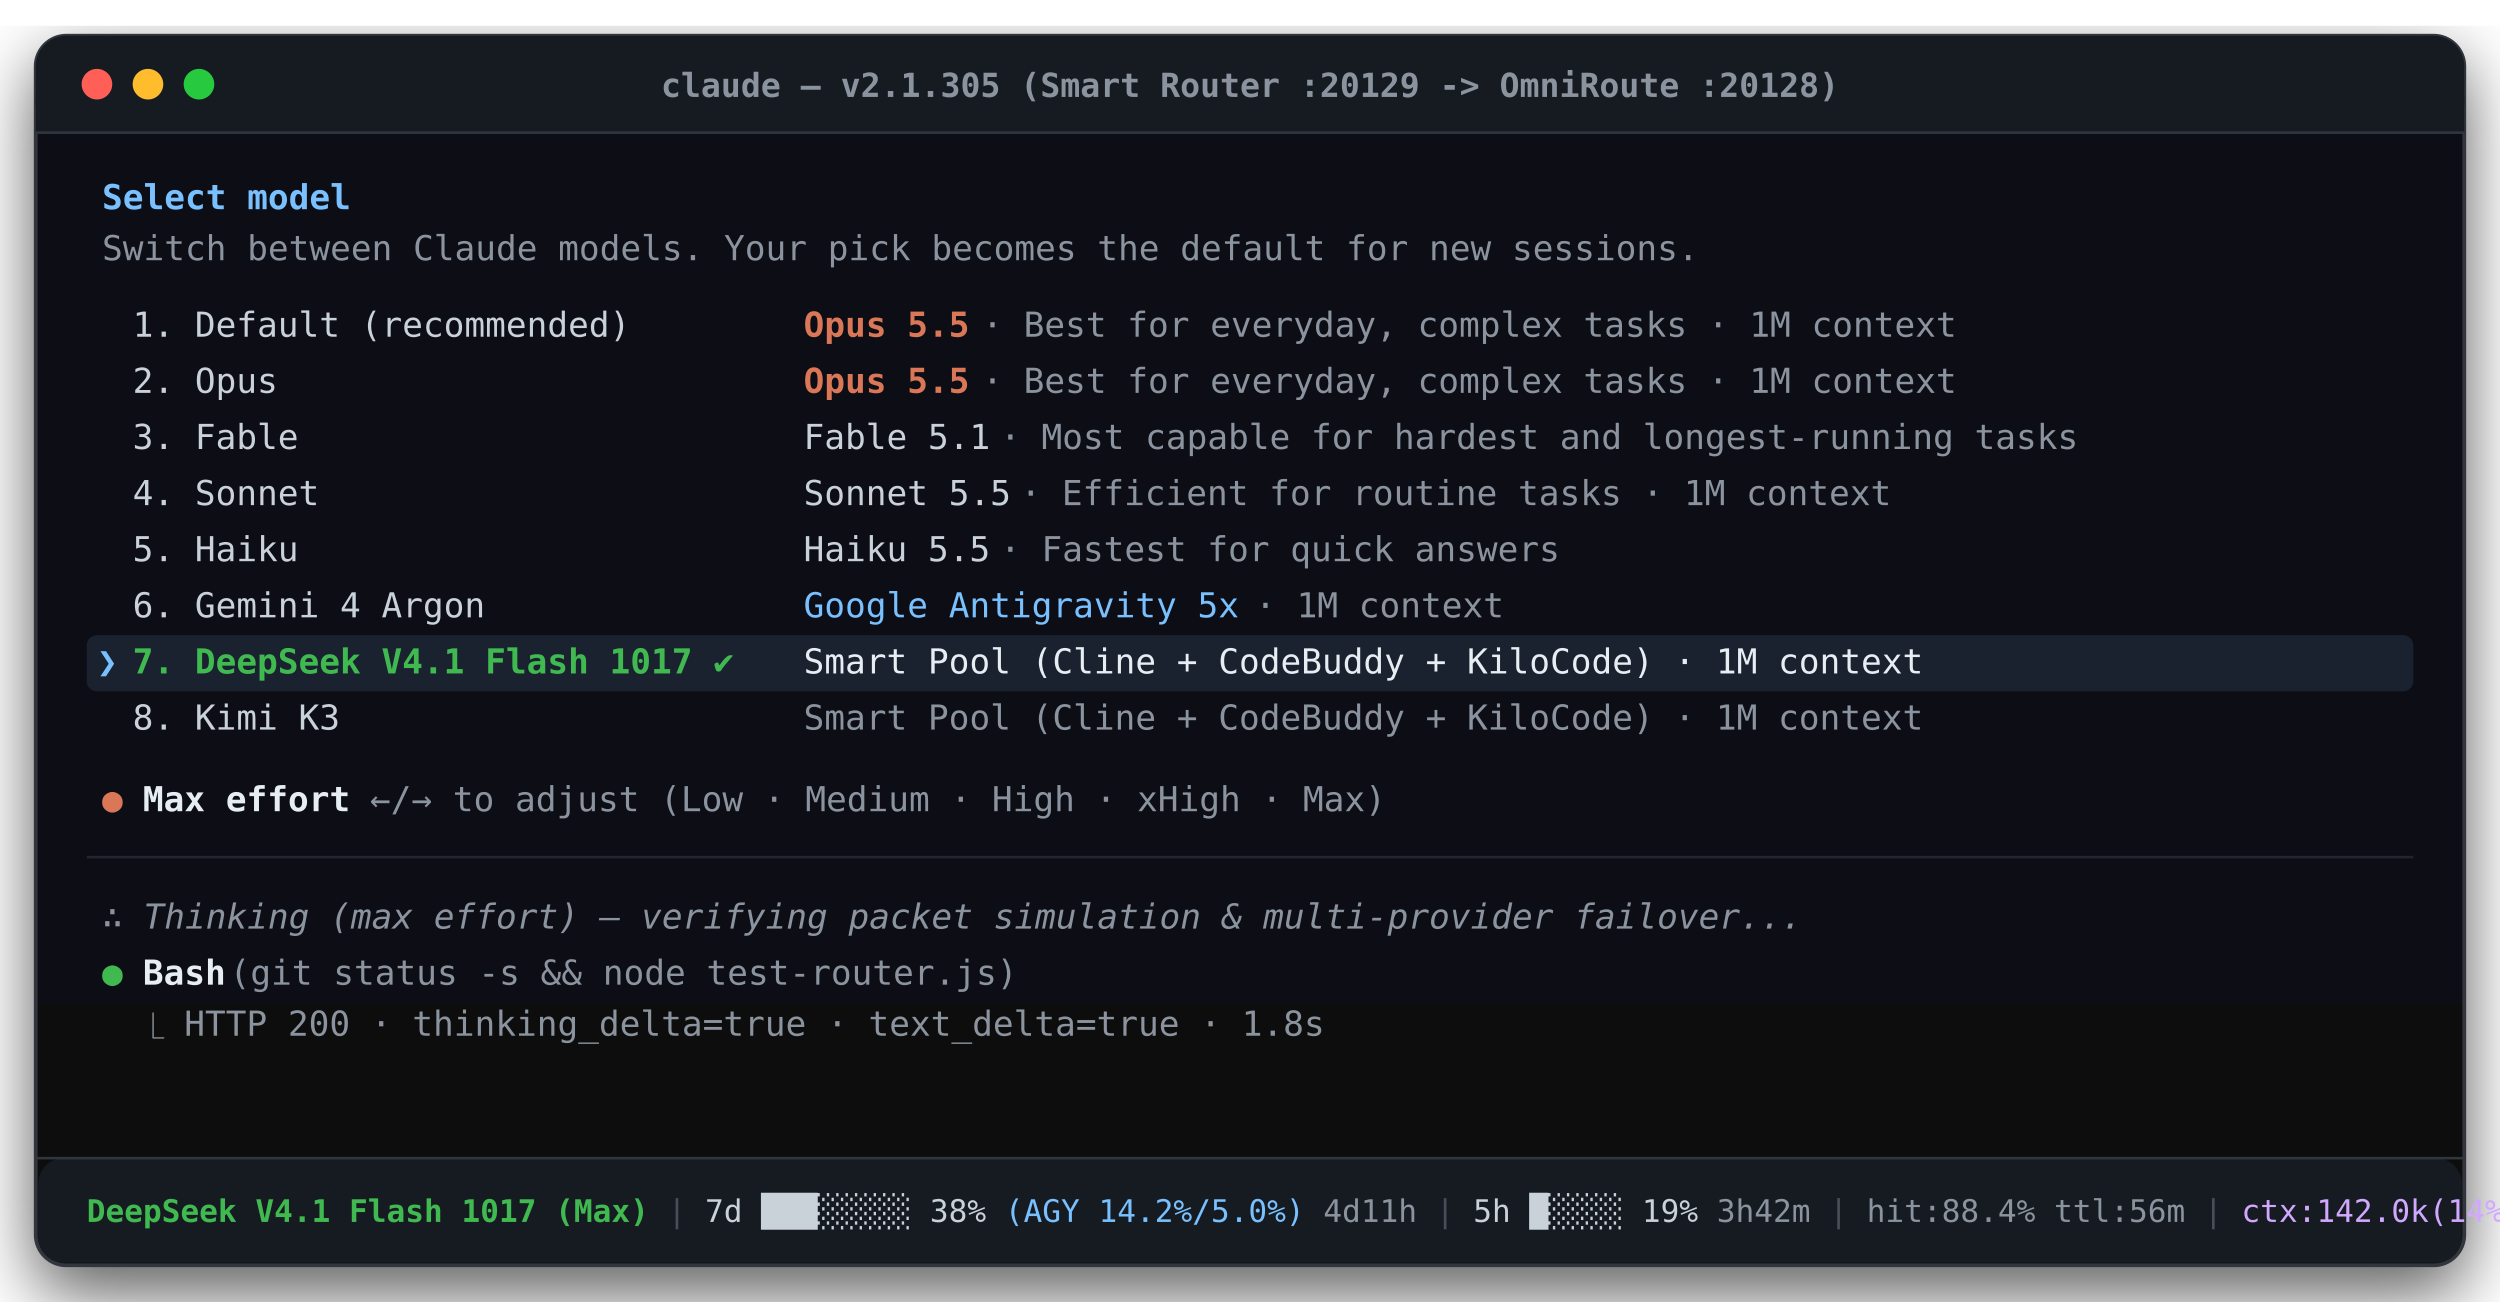
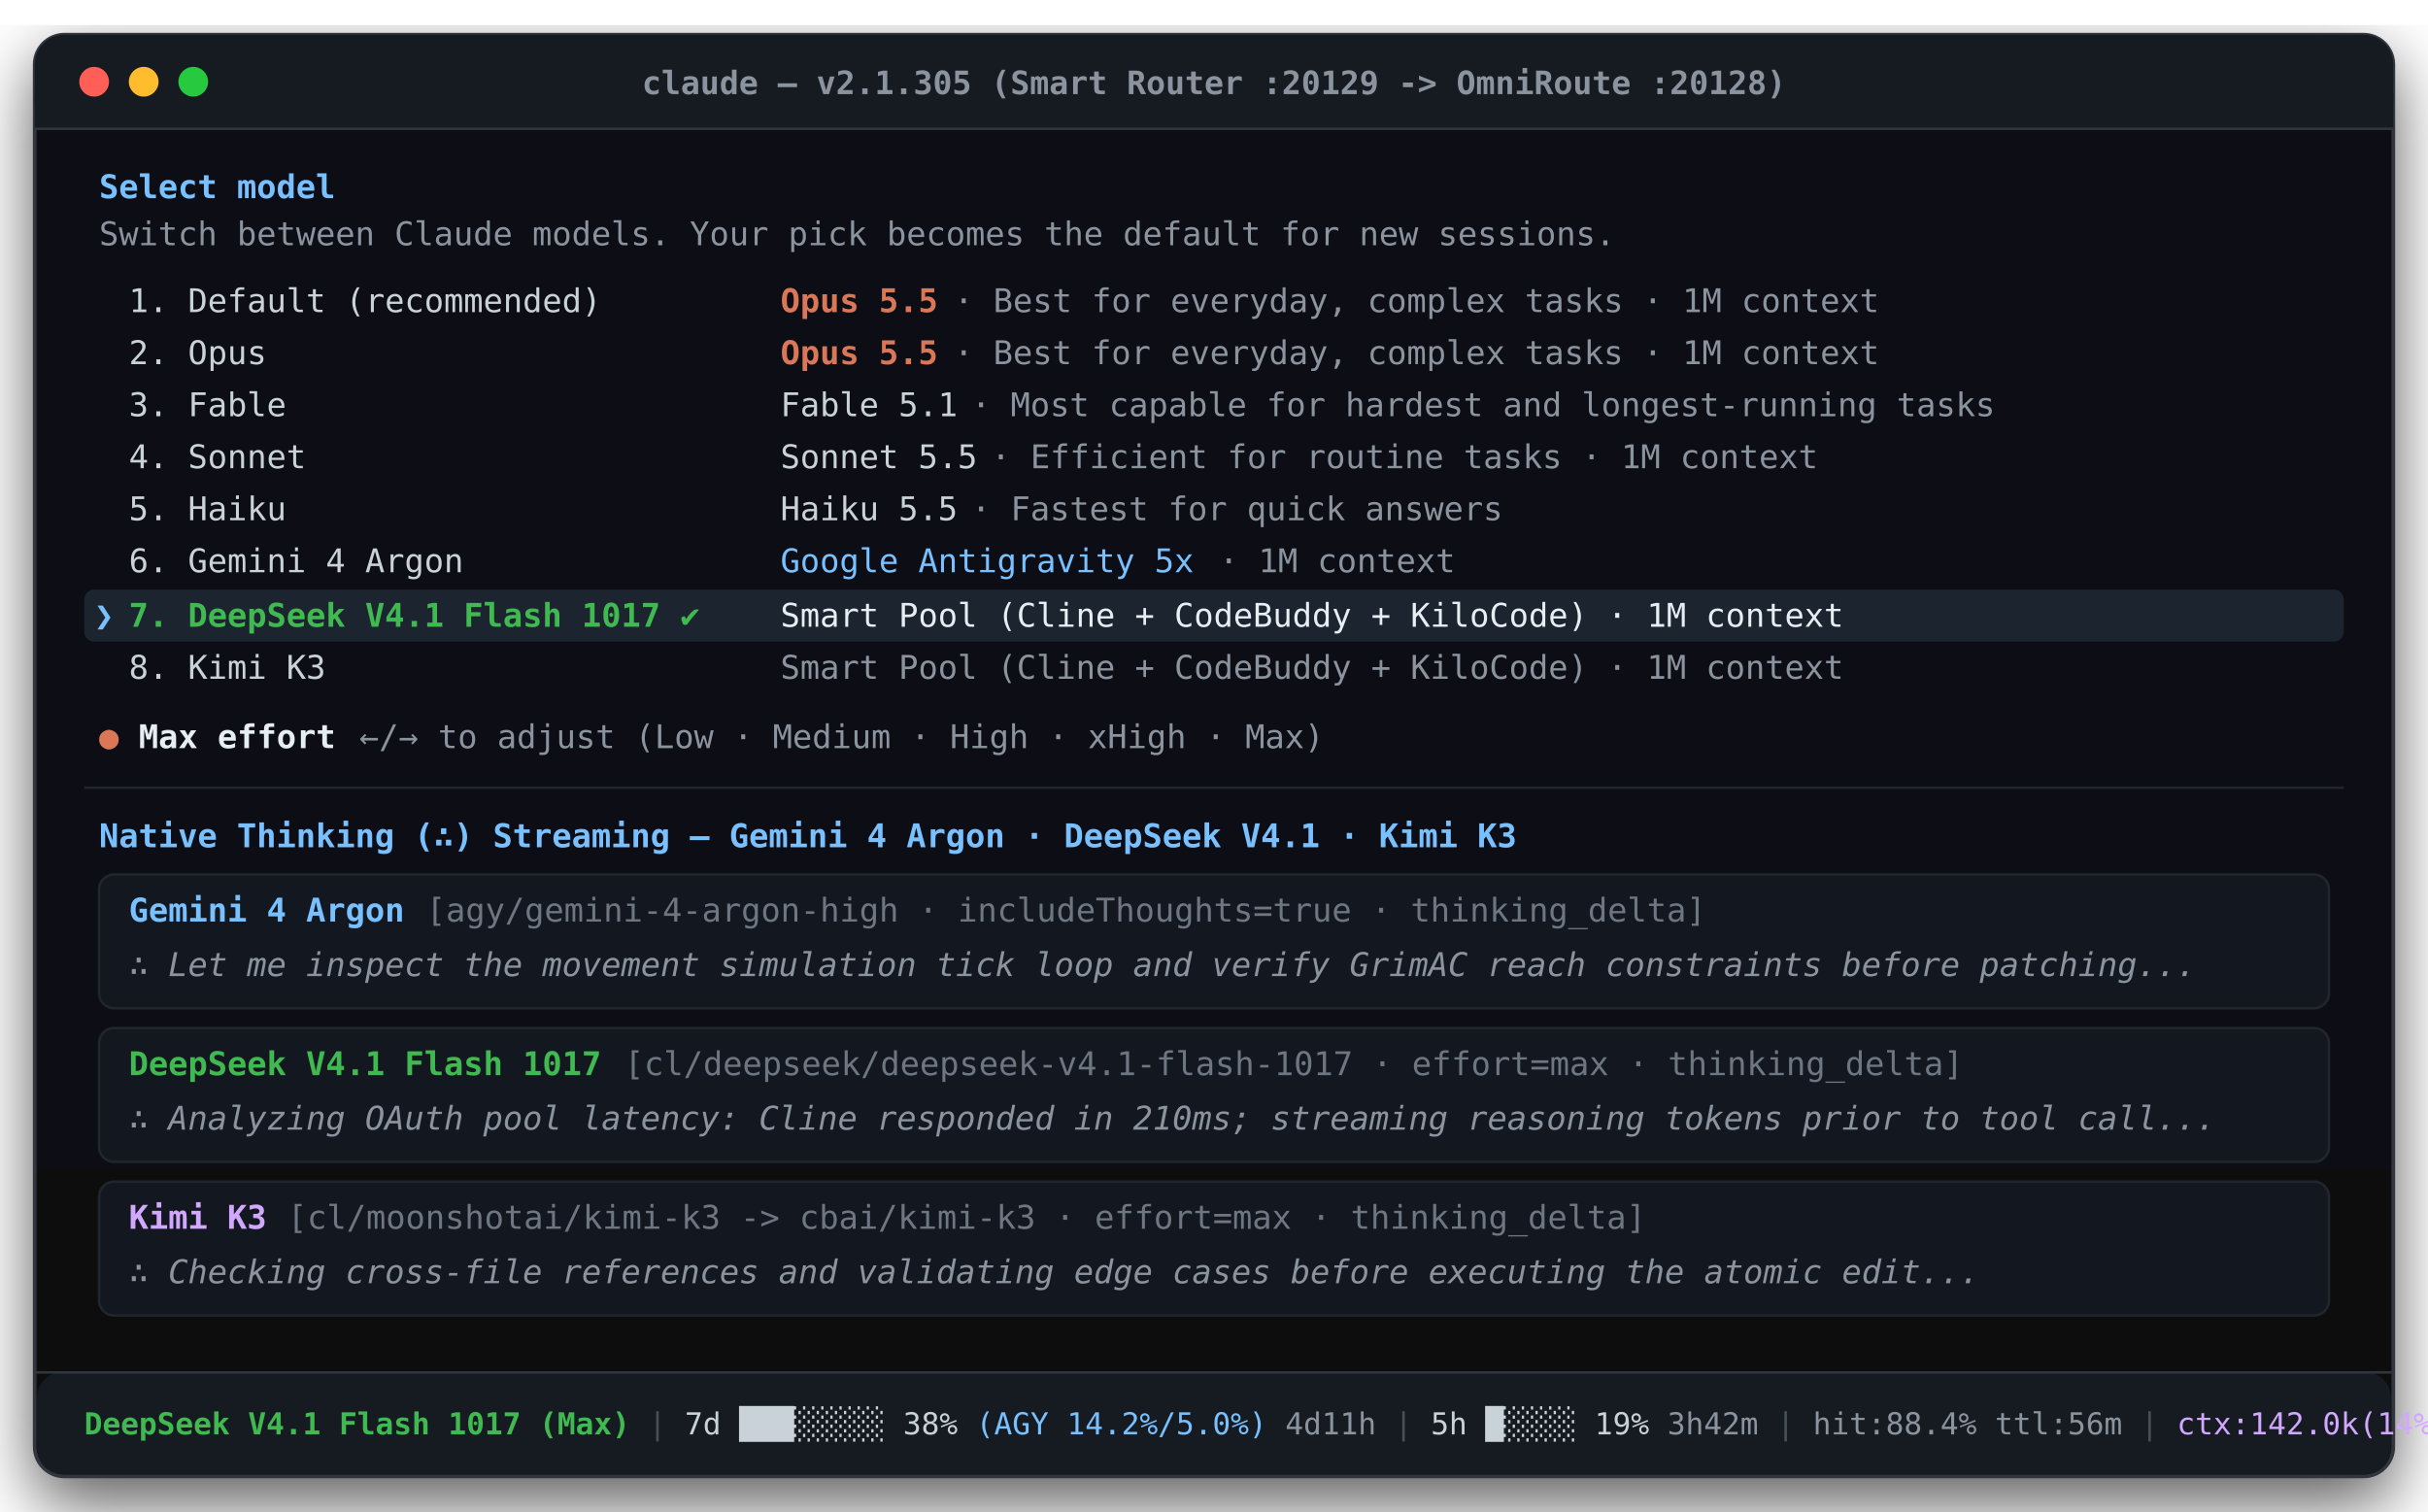
- <svg xmlns="http://www.w3.org/2000/svg" viewBox="0 0 980 510" width="980" height="510">
+ <svg xmlns="http://www.w3.org/2000/svg" viewBox="0 0 980 610" width="980" height="610">
  <defs>
    <linearGradient id="bg" x1="0%" y1="0%" x2="0%" y2="100%">
      <stop offset="0%" stop-color="#0d1117" />
      <stop offset="100%" stop-color="#090c10" />
    </linearGradient>
    <filter id="shadow" x="-5%" y="-5%" width="110%" height="110%">
      <feDropShadow dx="0" dy="10" stdDeviation="14" flood-color="#000000" flood-opacity="0.65" />
    </filter>
  </defs>
-   <rect x="14" y="14" width="952" height="482" rx="12" fill="url(#bg)" stroke="#30363d" stroke-width="1.5" filter="url(#shadow)" />
+   <rect x="14" y="14" width="952" height="582" rx="12" fill="url(#bg)" stroke="#30363d" stroke-width="1.5" filter="url(#shadow)" />
  <rect x="14" y="14" width="952" height="38" rx="12" fill="#161b22" />
  <rect x="14" y="38" width="952" height="14" fill="#161b22" />
  <line x1="14" y1="52" x2="966" y2="52" stroke="#30363d" stroke-width="1" />
  <circle cx="38" cy="33" r="6" fill="#ff5f56" />
  <circle cx="58" cy="33" r="6" fill="#ffbd2e" />
  <circle cx="78" cy="33" r="6" fill="#27c93f" />
  <text x="490" y="38" text-anchor="middle" fill="#8b949e" font-family="ui-monospace, SFMono-Regular, Menlo, Consolas, monospace" font-size="13" font-weight="600">claude — v2.1.305 (Smart Router :20129 -&gt; OmniRoute :20128)</text>
-   <g font-family="ui-monospace, SFMono-Regular, Menlo, Consolas, monospace" font-size="13.5">
-     <text x="40" y="82" fill="#79c0ff" font-weight="700">Select model</text>
-     <text x="40" y="102" fill="#8b949e">Switch between Claude models. Your pick becomes the default for new sessions.</text>
-     <text x="52" y="132" fill="#c9d1d9">1. Default (recommended)</text>
-     <text x="315" y="132" fill="#d97757" font-weight="700">Opus 5.5</text>
-     <text x="385" y="132" fill="#8b949e">· Best for everyday, complex tasks · 1M context</text>
-     <text x="52" y="154" fill="#c9d1d9">2. Opus</text>
-     <text x="315" y="154" fill="#d97757" font-weight="700">Opus 5.5</text>
-     <text x="385" y="154" fill="#8b949e">· Best for everyday, complex tasks · 1M context</text>
-     <text x="52" y="176" fill="#c9d1d9">3. Fable</text>
-     <text x="315" y="176" fill="#c9d1d9">Fable 5.1</text>
-     <text x="392" y="176" fill="#8b949e">· Most capable for hardest and longest-running tasks</text>
-     <text x="52" y="198" fill="#c9d1d9">4. Sonnet</text>
-     <text x="315" y="198" fill="#c9d1d9">Sonnet 5.5</text>
-     <text x="400" y="198" fill="#8b949e">· Efficient for routine tasks · 1M context</text>
-     <text x="52" y="220" fill="#c9d1d9">5. Haiku</text>
-     <text x="315" y="220" fill="#c9d1d9">Haiku 5.5</text>
-     <text x="392" y="220" fill="#8b949e">· Fastest for quick answers</text>
-     <text x="52" y="242" fill="#c9d1d9">6. Gemini 4 Argon</text>
-     <text x="315" y="242" fill="#79c0ff">Google Antigravity 5x</text>
-     <text x="492" y="242" fill="#8b949e">· 1M context</text>
-     <rect x="34" y="249" width="912" height="22" rx="4" fill="#1f2937" opacity="0.75" />
-     <text x="38" y="264" fill="#79c0ff" font-weight="700">❯</text>
-     <text x="52" y="264" fill="#3fb950" font-weight="700">7. DeepSeek V4.1 Flash 1017 ✔</text>
-     <text x="315" y="264" fill="#e6edf3">Smart Pool (Cline + CodeBuddy + KiloCode) · 1M context</text>
-     <text x="52" y="286" fill="#c9d1d9">8. Kimi K3</text>
-     <text x="315" y="286" fill="#8b949e">Smart Pool (Cline + CodeBuddy + KiloCode) · 1M context</text>
-     <text x="40" y="318" fill="#d97757" font-weight="700">●</text>
-     <text x="56" y="318" fill="#e6edf3" font-weight="600">Max effort</text>
-     <text x="145" y="318" fill="#8b949e">←/→ to adjust (Low · Medium · High · xHigh · Max)</text>
-     <line x1="34" y1="336" x2="946" y2="336" stroke="#21262d" stroke-width="1" />
-     <text x="40" y="364" fill="#8b949e" font-style="italic">∴ Thinking (max effort) — verifying packet simulation &amp; multi-provider failover...</text>
-     <text x="40" y="386" fill="#3fb950">●</text>
-     <text x="56" y="386" fill="#e6edf3" font-weight="700">Bash</text>
-     <text x="90" y="386" fill="#8b949e">(git status -s &amp;&amp; node test-router.js)</text>
-     <text x="56" y="406" fill="#8b949e">⎿  HTTP 200 · thinking_delta=true · text_delta=true · 1.8s</text>
-     <rect x="15" y="454" width="950" height="41" rx="10" fill="#161b22" />
-     <line x1="14" y1="454" x2="966" y2="454" stroke="#30363d" stroke-width="1" />
-     <text x="34" y="479" fill="#e6edf3" font-size="12.2">
+   <g font-family="ui-monospace, SFMono-Regular, Menlo, Consolas, monospace" font-size="13.2">
+     <text x="40" y="80" fill="#79c0ff" font-weight="700">Select model</text>
+     <text x="40" y="99" fill="#8b949e">Switch between Claude models. Your pick becomes the default for new sessions.</text>
+     <text x="52" y="126" fill="#c9d1d9">1. Default (recommended)</text>
+     <text x="315" y="126" fill="#d97757" font-weight="700">Opus 5.5</text>
+     <text x="385" y="126" fill="#8b949e">· Best for everyday, complex tasks · 1M context</text>
+     <text x="52" y="147" fill="#c9d1d9">2. Opus</text>
+     <text x="315" y="147" fill="#d97757" font-weight="700">Opus 5.5</text>
+     <text x="385" y="147" fill="#8b949e">· Best for everyday, complex tasks · 1M context</text>
+     <text x="52" y="168" fill="#c9d1d9">3. Fable</text>
+     <text x="315" y="168" fill="#c9d1d9">Fable 5.1</text>
+     <text x="392" y="168" fill="#8b949e">· Most capable for hardest and longest-running tasks</text>
+     <text x="52" y="189" fill="#c9d1d9">4. Sonnet</text>
+     <text x="315" y="189" fill="#c9d1d9">Sonnet 5.5</text>
+     <text x="400" y="189" fill="#8b949e">· Efficient for routine tasks · 1M context</text>
+     <text x="52" y="210" fill="#c9d1d9">5. Haiku</text>
+     <text x="315" y="210" fill="#c9d1d9">Haiku 5.5</text>
+     <text x="392" y="210" fill="#8b949e">· Fastest for quick answers</text>
+     <text x="52" y="231" fill="#c9d1d9">6. Gemini 4 Argon</text>
+     <text x="315" y="231" fill="#79c0ff">Google Antigravity 5x</text>
+     <text x="492" y="231" fill="#8b949e">· 1M context</text>
+     <rect x="34" y="238" width="912" height="21" rx="4" fill="#1f2937" opacity="0.8" />
+     <text x="38" y="253" fill="#79c0ff" font-weight="700">❯</text>
+     <text x="52" y="253" fill="#3fb950" font-weight="700">7. DeepSeek V4.1 Flash 1017 ✔</text>
+     <text x="315" y="253" fill="#e6edf3">Smart Pool (Cline + CodeBuddy + KiloCode) · 1M context</text>
+     <text x="52" y="274" fill="#c9d1d9">8. Kimi K3</text>
+     <text x="315" y="274" fill="#8b949e">Smart Pool (Cline + CodeBuddy + KiloCode) · 1M context</text>
+     <text x="40" y="302" fill="#d97757" font-weight="700">●</text>
+     <text x="56" y="302" fill="#e6edf3" font-weight="600">Max effort</text>
+     <text x="145" y="302" fill="#8b949e">←/→ to adjust (Low · Medium · High · xHigh · Max)</text>
+     <line x1="34" y1="318" x2="946" y2="318" stroke="#21262d" stroke-width="1" />
+     <text x="40" y="342" fill="#79c0ff" font-weight="700">Native Thinking (∴) Streaming — Gemini 4 Argon · DeepSeek V4.1 · Kimi K3</text>
+     <rect x="40" y="353" width="900" height="54" rx="6" fill="#131820" stroke="#21262d" stroke-width="1" />
+     <text x="52" y="372" fill="#79c0ff" font-weight="700">Gemini 4 Argon</text>
+     <text x="172" y="372" fill="#6e7681">[agy/gemini-4-argon-high · includeThoughts=true · thinking_delta]</text>
+     <text x="52" y="394" fill="#8b949e" font-style="italic">∴ Let me inspect the movement simulation tick loop and verify GrimAC reach constraints before patching...</text>
+     <rect x="40" y="415" width="900" height="54" rx="6" fill="#131820" stroke="#21262d" stroke-width="1" />
+     <text x="52" y="434" fill="#3fb950" font-weight="700">DeepSeek V4.1 Flash 1017</text>
+     <text x="252" y="434" fill="#6e7681">[cl/deepseek/deepseek-v4.1-flash-1017 · effort=max · thinking_delta]</text>
+     <text x="52" y="456" fill="#8b949e" font-style="italic">∴ Analyzing OAuth pool latency: Cline responded in 210ms; streaming reasoning tokens prior to tool call...</text>
+     <rect x="40" y="477" width="900" height="54" rx="6" fill="#131820" stroke="#21262d" stroke-width="1" />
+     <text x="52" y="496" fill="#d2a8ff" font-weight="700">Kimi K3</text>
+     <text x="116" y="496" fill="#6e7681">[cl/moonshotai/kimi-k3 -&gt; cbai/kimi-k3 · effort=max · thinking_delta]</text>
+     <text x="52" y="518" fill="#8b949e" font-style="italic">∴ Checking cross-file references and validating edge cases before executing the atomic edit...</text>
+     <rect x="15" y="554" width="950" height="41" rx="10" fill="#161b22" />
+     <line x1="14" y1="554" x2="966" y2="554" stroke="#30363d" stroke-width="1" />
+     <text x="34" y="579" fill="#e6edf3" font-size="12.2">
      <tspan fill="#3fb950" font-weight="700">DeepSeek V4.1 Flash 1017 (Max)</tspan>
      <tspan fill="#484f58"> | </tspan>
      <tspan fill="#c9d1d9">7d ███░░░░░ 38%</tspan>
      <tspan fill="#79c0ff"> (AGY 14.2%/5.0%)</tspan>
      <tspan fill="#8b949e"> 4d11h</tspan>
      <tspan fill="#484f58"> | </tspan>
      <tspan fill="#c9d1d9">5h █░░░░ 19%</tspan>
      <tspan fill="#8b949e"> 3h42m</tspan>
      <tspan fill="#484f58"> | </tspan>
      <tspan fill="#8b949e">hit:88.4% ttl:56m</tspan>
      <tspan fill="#484f58"> | </tspan>
      <tspan fill="#d2a8ff">ctx:142.0k(14%) 12t</tspan>
    </text>
  </g>
</svg>
